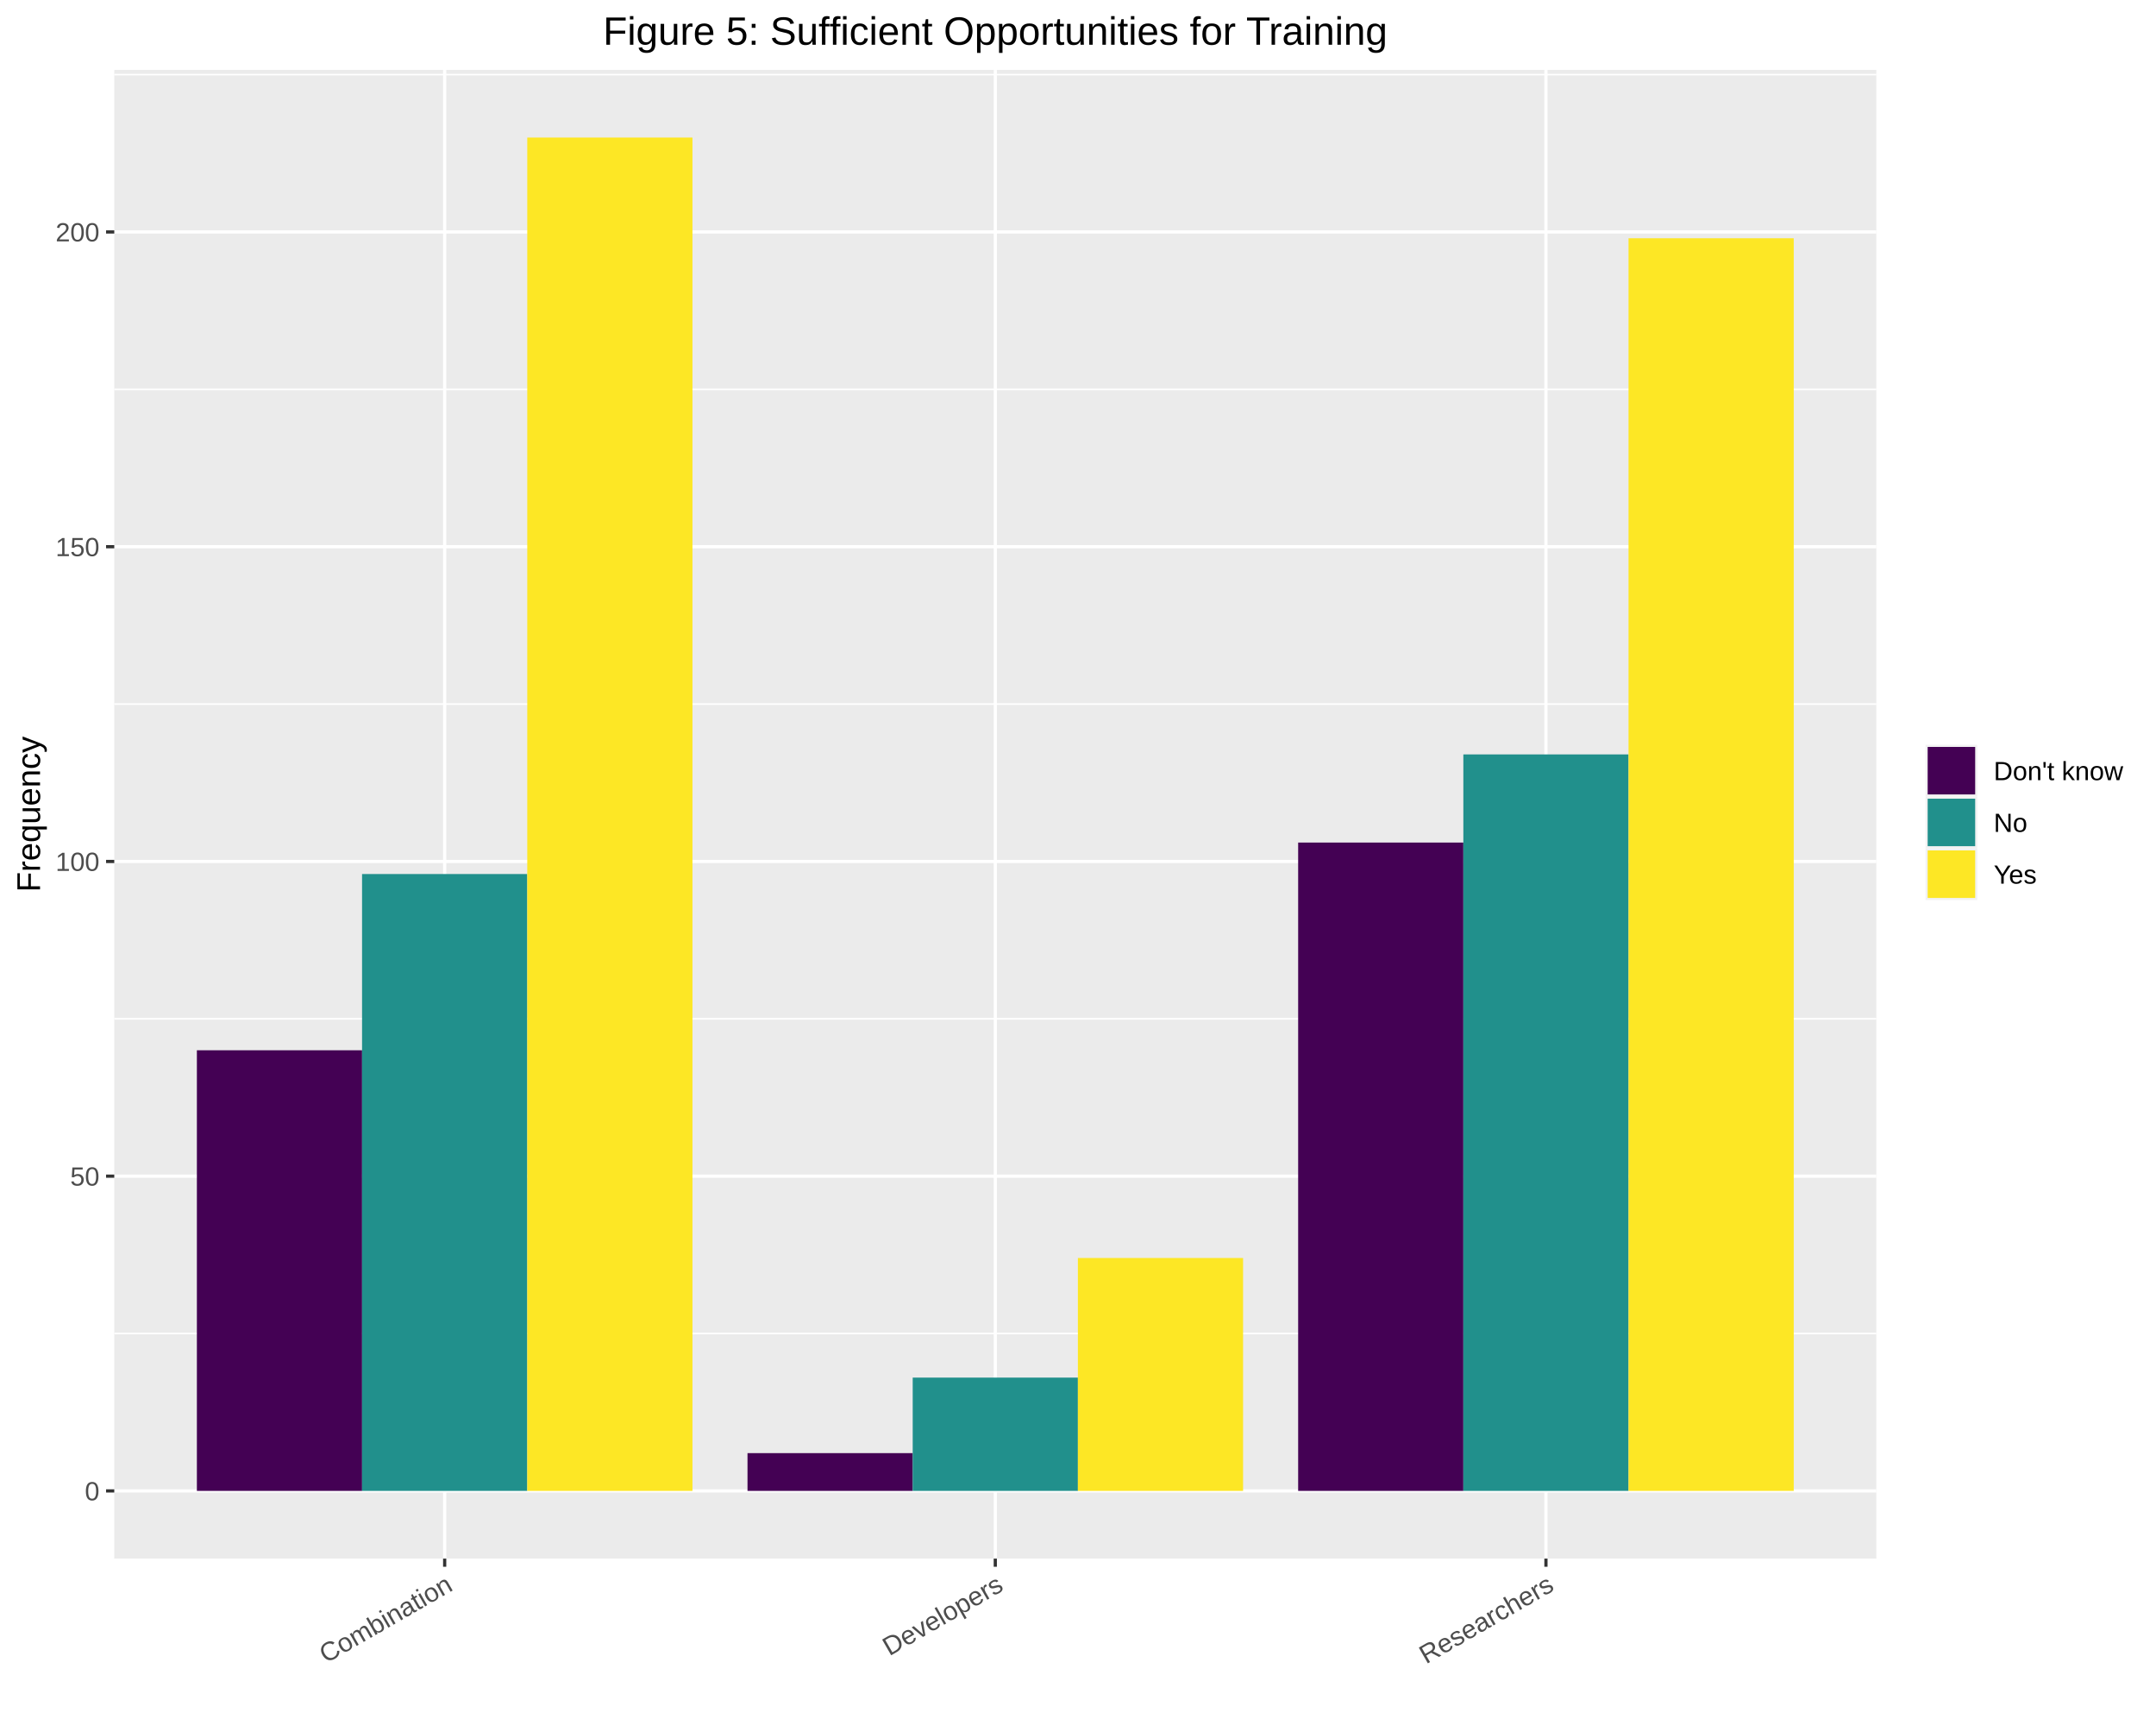
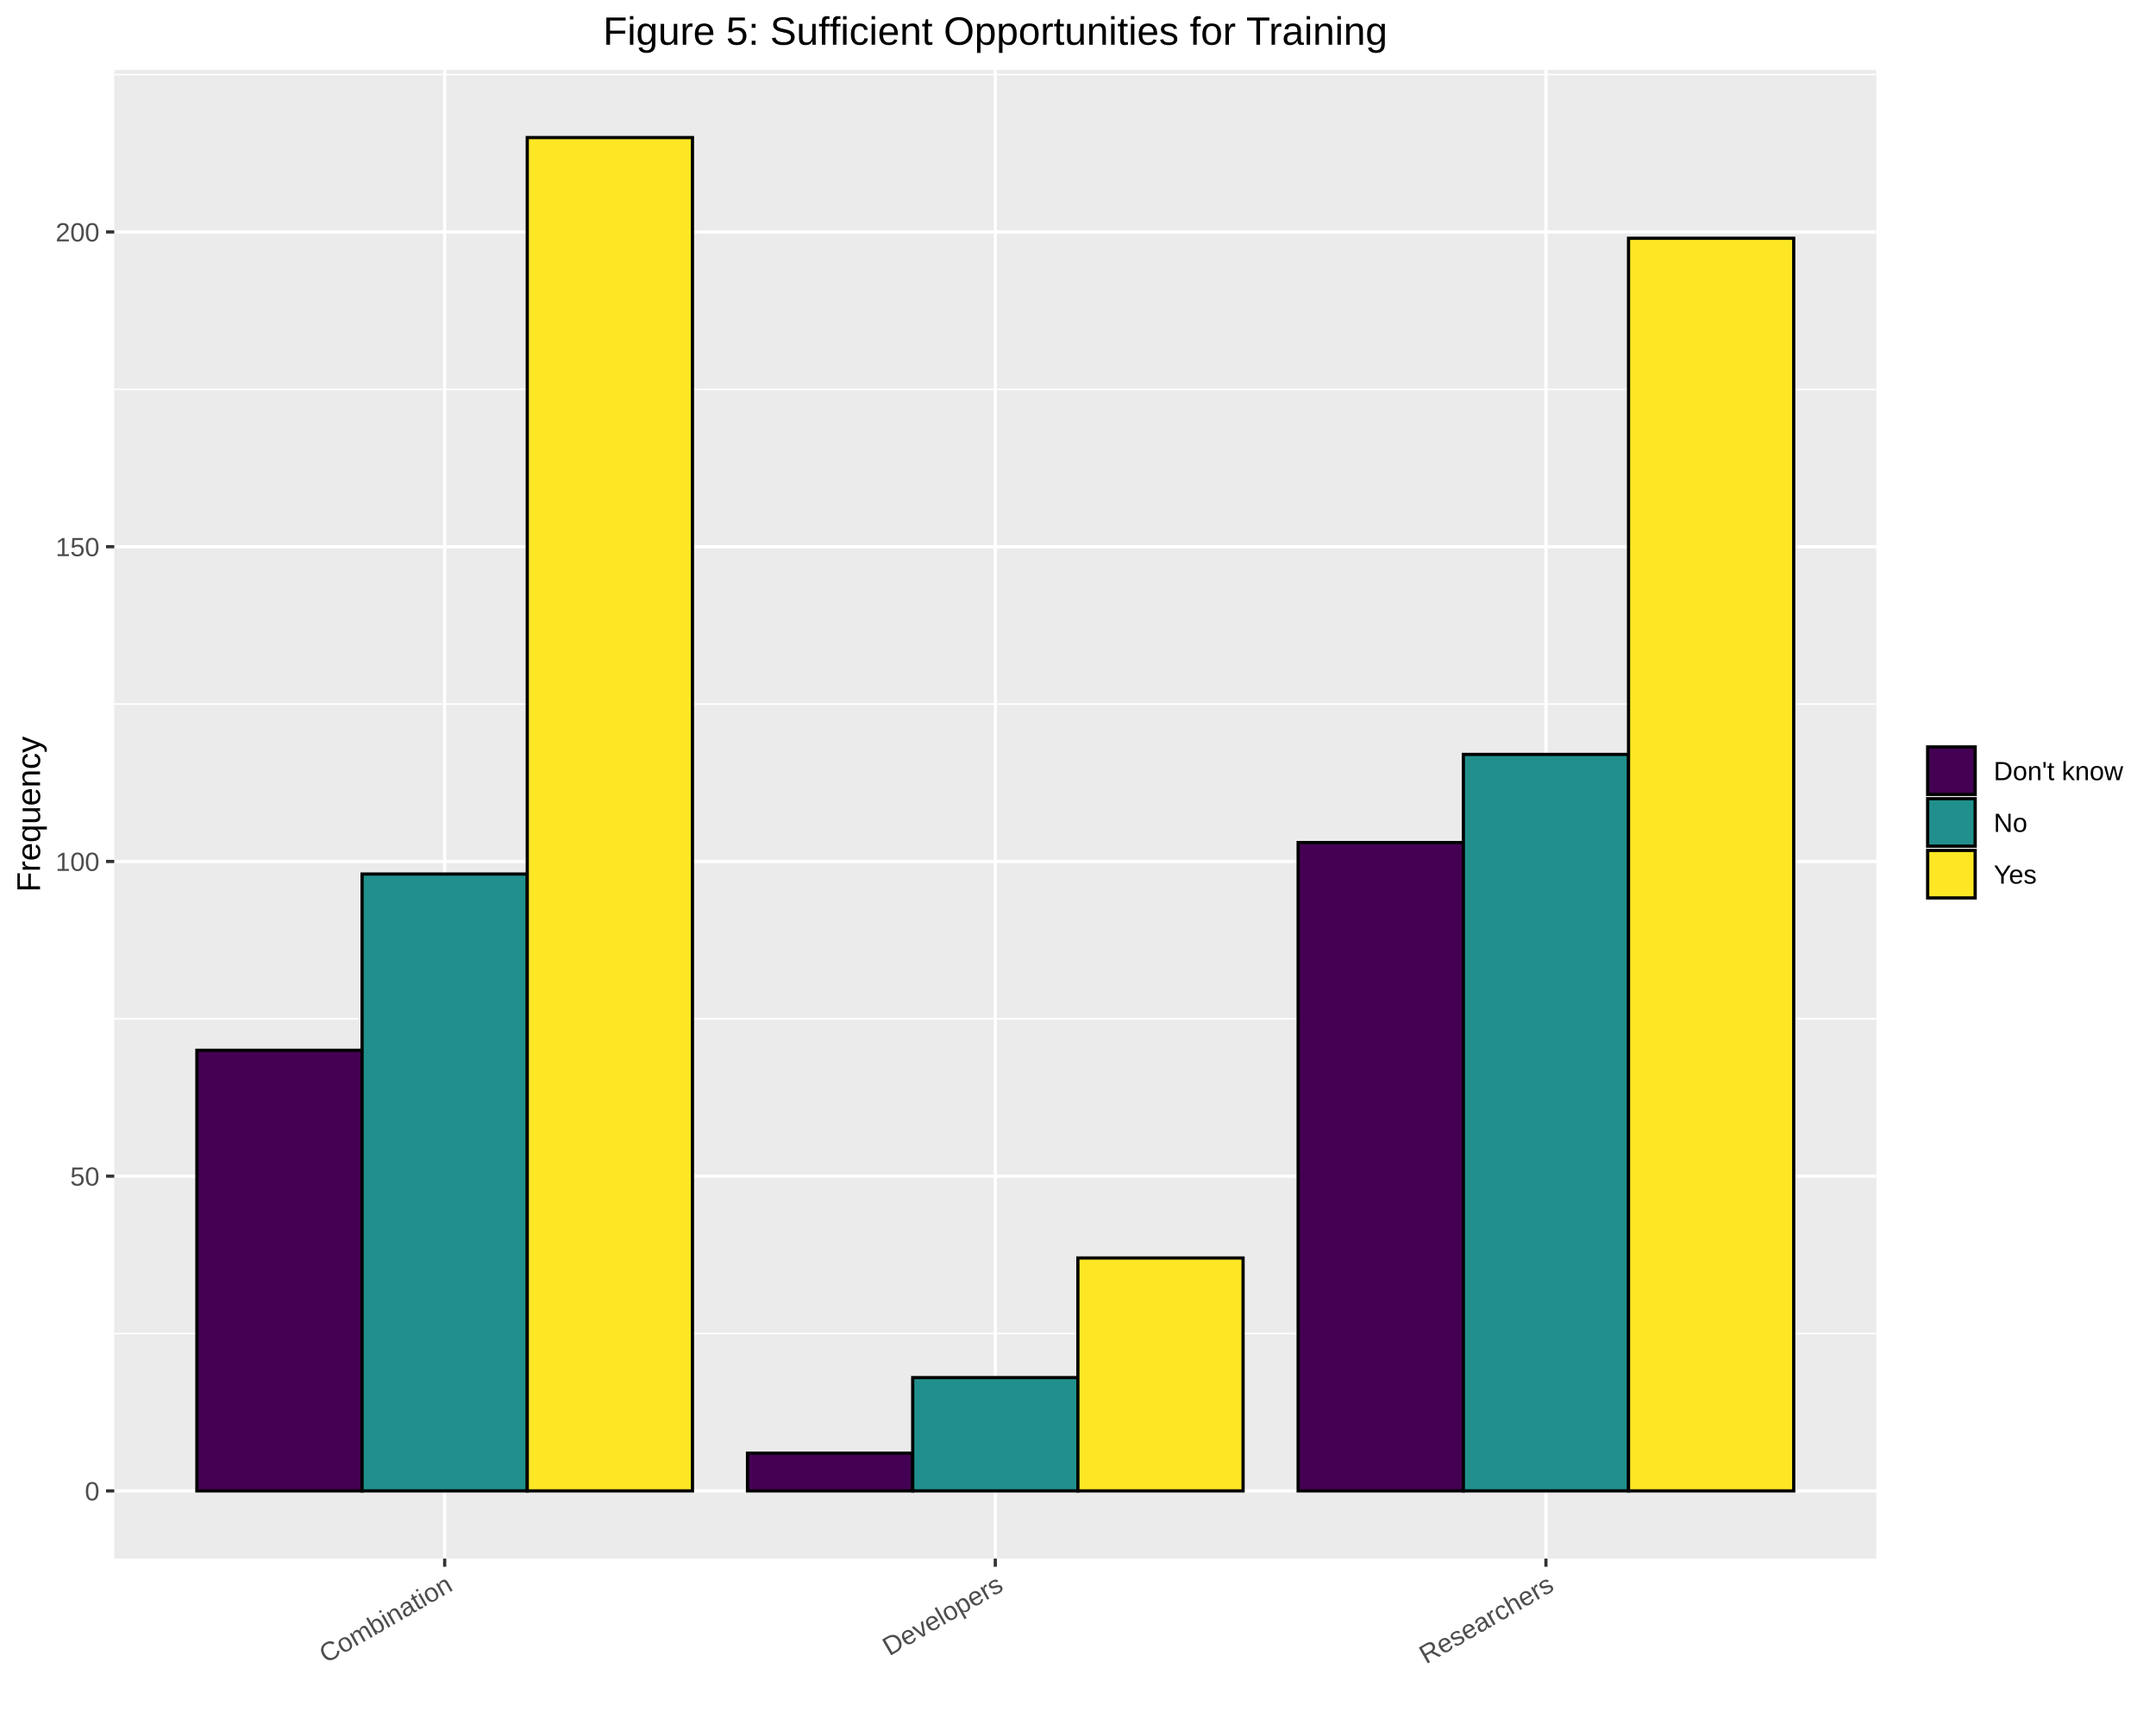
<svg xmlns="http://www.w3.org/2000/svg" class="svglite" width="720.00pt" height="576.00pt" viewBox="0 0 720.00 576.00">
  <defs>
    <style type="text/css">
    .svglite line, .svglite polyline, .svglite polygon, .svglite path, .svglite rect, .svglite circle {
      fill: none;
      stroke: #000000;
      stroke-linecap: round;
      stroke-linejoin: round;
      stroke-miterlimit: 10.00;
    }
    .svglite text {
      white-space: pre;
    }
  </style>
  </defs>
  <rect width="100%" height="100%" style="stroke: none; fill: #FFFFFF;" />
  <defs>
    <clipPath id="cpMC4wMHw3MjAuMDB8MC4wMHw1NzYuMDA=">
      <rect x="0.00" y="0.00" width="720.00" height="576.00" />
    </clipPath>
  </defs>
  <g clip-path="url(#cpMC4wMHw3MjAuMDB8MC4wMHw1NzYuMDA=)">
    <rect x="0.00" y="0.00" width="720.00" height="576.00" style="stroke-width: 1.07; stroke: #FFFFFF; fill: #FFFFFF;" />
  </g>
  <defs>
    <clipPath id="cpMzguMTZ8NjI2LjYwfDIzLjM0fDUyMC40Mw==">
      <rect x="38.16" y="23.34" width="588.44" height="497.09" />
    </clipPath>
  </defs>
  <g clip-path="url(#cpMzguMTZ8NjI2LjYwfDIzLjM0fDUyMC40Mw==)">
    <rect x="38.16" y="23.34" width="588.44" height="497.09" style="stroke-width: 1.07; stroke: none; fill: #EBEBEB;" />
    <polyline points="38.16,445.29 626.60,445.29 " style="stroke-width: 0.53; stroke: #FFFFFF; stroke-linecap: butt;" />
    <polyline points="38.16,340.19 626.60,340.19 " style="stroke-width: 0.53; stroke: #FFFFFF; stroke-linecap: butt;" />
    <polyline points="38.16,235.10 626.60,235.10 " style="stroke-width: 0.53; stroke: #FFFFFF; stroke-linecap: butt;" />
    <polyline points="38.16,130.01 626.60,130.01 " style="stroke-width: 0.53; stroke: #FFFFFF; stroke-linecap: butt;" />
    <polyline points="38.16,24.91 626.60,24.91 " style="stroke-width: 0.53; stroke: #FFFFFF; stroke-linecap: butt;" />
    <polyline points="38.16,497.83 626.60,497.83 " style="stroke-width: 1.07; stroke: #FFFFFF; stroke-linecap: butt;" />
    <polyline points="38.16,392.74 626.60,392.74 " style="stroke-width: 1.07; stroke: #FFFFFF; stroke-linecap: butt;" />
    <polyline points="38.16,287.65 626.60,287.65 " style="stroke-width: 1.07; stroke: #FFFFFF; stroke-linecap: butt;" />
    <polyline points="38.16,182.55 626.60,182.55 " style="stroke-width: 1.07; stroke: #FFFFFF; stroke-linecap: butt;" />
    <polyline points="38.16,77.46 626.60,77.46 " style="stroke-width: 1.07; stroke: #FFFFFF; stroke-linecap: butt;" />
    <polyline points="148.50,520.43 148.50,23.34 " style="stroke-width: 1.07; stroke: #FFFFFF; stroke-linecap: butt;" />
    <polyline points="332.38,520.43 332.38,23.34 " style="stroke-width: 1.07; stroke: #FFFFFF; stroke-linecap: butt;" />
    <polyline points="516.27,520.43 516.27,23.34 " style="stroke-width: 1.07; stroke: #FFFFFF; stroke-linecap: butt;" />
-     <rect x="65.75" y="350.70" width="55.17" height="147.13" style="stroke-width: 1.07; stroke: none; stroke-linecap: square; stroke-linejoin: miter; fill: #440154;" />
-     <rect x="120.91" y="291.85" width="55.17" height="205.98" style="stroke-width: 1.07; stroke: none; stroke-linecap: square; stroke-linejoin: miter; fill: #21908C;" />
-     <rect x="176.08" y="45.93" width="55.17" height="451.90" style="stroke-width: 1.07; stroke: none; stroke-linecap: square; stroke-linejoin: miter; fill: #FDE725;" />
-     <rect x="249.63" y="485.22" width="55.17" height="12.61" style="stroke-width: 1.07; stroke: none; stroke-linecap: square; stroke-linejoin: miter; fill: #440154;" />
-     <rect x="304.80" y="460.00" width="55.17" height="37.83" style="stroke-width: 1.07; stroke: none; stroke-linecap: square; stroke-linejoin: miter; fill: #21908C;" />
-     <rect x="359.96" y="420.06" width="55.17" height="77.77" style="stroke-width: 1.07; stroke: none; stroke-linecap: square; stroke-linejoin: miter; fill: #FDE725;" />
-     <rect x="433.52" y="281.34" width="55.17" height="216.49" style="stroke-width: 1.07; stroke: none; stroke-linecap: square; stroke-linejoin: miter; fill: #440154;" />
-     <rect x="488.69" y="251.91" width="55.17" height="245.92" style="stroke-width: 1.07; stroke: none; stroke-linecap: square; stroke-linejoin: miter; fill: #21908C;" />
-     <rect x="543.85" y="79.56" width="55.17" height="418.27" style="stroke-width: 1.07; stroke: none; stroke-linecap: square; stroke-linejoin: miter; fill: #FDE725;" />
+     <rect x="65.75" y="350.70" width="55.17" height="147.13" style="stroke-width: 1.07; stroke-linecap: square; stroke-linejoin: miter; fill: #440154;" />
+     <rect x="120.91" y="291.85" width="55.17" height="205.98" style="stroke-width: 1.07; stroke-linecap: square; stroke-linejoin: miter; fill: #21908C;" />
+     <rect x="176.08" y="45.93" width="55.17" height="451.90" style="stroke-width: 1.07; stroke-linecap: square; stroke-linejoin: miter; fill: #FDE725;" />
+     <rect x="249.63" y="485.22" width="55.17" height="12.61" style="stroke-width: 1.07; stroke-linecap: square; stroke-linejoin: miter; fill: #440154;" />
+     <rect x="304.80" y="460.00" width="55.17" height="37.83" style="stroke-width: 1.07; stroke-linecap: square; stroke-linejoin: miter; fill: #21908C;" />
+     <rect x="359.96" y="420.06" width="55.17" height="77.77" style="stroke-width: 1.07; stroke-linecap: square; stroke-linejoin: miter; fill: #FDE725;" />
+     <rect x="433.52" y="281.34" width="55.17" height="216.49" style="stroke-width: 1.07; stroke-linecap: square; stroke-linejoin: miter; fill: #440154;" />
+     <rect x="488.69" y="251.91" width="55.17" height="245.92" style="stroke-width: 1.07; stroke-linecap: square; stroke-linejoin: miter; fill: #21908C;" />
+     <rect x="543.85" y="79.56" width="55.17" height="418.27" style="stroke-width: 1.07; stroke-linecap: square; stroke-linejoin: miter; fill: #FDE725;" />
  </g>
  <g clip-path="url(#cpMC4wMHw3MjAuMDB8MC4wMHw1NzYuMDA=)">
    <text x="33.23" y="500.99" text-anchor="end" style="font-size: 8.80px;fill: #4D4D4D; font-family: &quot;Arial&quot;;" textLength="4.90px" lengthAdjust="spacingAndGlyphs">0</text>
    <text x="33.23" y="395.89" text-anchor="end" style="font-size: 8.80px;fill: #4D4D4D; font-family: &quot;Arial&quot;;" textLength="9.79px" lengthAdjust="spacingAndGlyphs">50</text>
    <text x="33.23" y="290.80" text-anchor="end" style="font-size: 8.80px;fill: #4D4D4D; font-family: &quot;Arial&quot;;" textLength="14.69px" lengthAdjust="spacingAndGlyphs">100</text>
    <text x="33.23" y="185.71" text-anchor="end" style="font-size: 8.80px;fill: #4D4D4D; font-family: &quot;Arial&quot;;" textLength="14.69px" lengthAdjust="spacingAndGlyphs">150</text>
    <text x="33.23" y="80.61" text-anchor="end" style="font-size: 8.80px;fill: #4D4D4D; font-family: &quot;Arial&quot;;" textLength="14.69px" lengthAdjust="spacingAndGlyphs">200</text>
    <polyline points="35.42,497.83 38.16,497.83 " style="stroke-width: 1.07; stroke: #333333; stroke-linecap: butt;" />
    <polyline points="35.42,392.74 38.16,392.74 " style="stroke-width: 1.07; stroke: #333333; stroke-linecap: butt;" />
    <polyline points="35.42,287.65 38.16,287.65 " style="stroke-width: 1.07; stroke: #333333; stroke-linecap: butt;" />
    <polyline points="35.42,182.55 38.16,182.55 " style="stroke-width: 1.07; stroke: #333333; stroke-linecap: butt;" />
    <polyline points="35.42,77.46 38.16,77.46 " style="stroke-width: 1.07; stroke: #333333; stroke-linecap: butt;" />
    <polyline points="148.50,523.17 148.50,520.43 " style="stroke-width: 1.07; stroke: #333333; stroke-linecap: butt;" />
    <polyline points="332.38,523.17 332.38,520.43 " style="stroke-width: 1.07; stroke: #333333; stroke-linecap: butt;" />
    <polyline points="516.27,523.17 516.27,520.43 " style="stroke-width: 1.07; stroke: #333333; stroke-linecap: butt;" />
    <text transform="translate(151.65,530.82) rotate(-30)" text-anchor="end" style="font-size: 8.80px;fill: #4D4D4D; font-family: &quot;Arial&quot;;" textLength="49.40px" lengthAdjust="spacingAndGlyphs">Combination</text>
    <text transform="translate(335.54,530.82) rotate(-30)" text-anchor="end" style="font-size: 8.80px;fill: #4D4D4D; font-family: &quot;Arial&quot;;" textLength="44.51px" lengthAdjust="spacingAndGlyphs">Developers</text>
    <text transform="translate(519.42,530.82) rotate(-30)" text-anchor="end" style="font-size: 8.80px;fill: #4D4D4D; font-family: &quot;Arial&quot;;" textLength="49.89px" lengthAdjust="spacingAndGlyphs">Researchers</text>
    <text transform="translate(13.37,271.88) rotate(-90)" text-anchor="middle" style="font-size: 11.00px; font-family: &quot;Arial&quot;;" textLength="51.98px" lengthAdjust="spacingAndGlyphs">Frequency</text>
    <rect x="637.56" y="237.74" width="76.96" height="68.28" style="stroke-width: 1.07; stroke: none; fill: #FFFFFF;" />
    <rect x="643.04" y="248.70" width="17.28" height="17.28" style="stroke-width: 1.07; stroke: none; fill: #F2F2F2;" />
-     <rect x="643.75" y="249.41" width="15.86" height="15.86" style="stroke-width: 1.07; stroke: none; stroke-linecap: square; stroke-linejoin: miter; fill: #440154;" />
+     <rect x="643.75" y="249.41" width="15.86" height="15.86" style="stroke-width: 1.07; stroke-linecap: square; stroke-linejoin: miter; fill: #440154;" />
    <rect x="643.04" y="265.98" width="17.28" height="17.28" style="stroke-width: 1.07; stroke: none; fill: #F2F2F2;" />
-     <rect x="643.75" y="266.69" width="15.86" height="15.86" style="stroke-width: 1.07; stroke: none; stroke-linecap: square; stroke-linejoin: miter; fill: #21908C;" />
+     <rect x="643.75" y="266.69" width="15.86" height="15.86" style="stroke-width: 1.07; stroke-linecap: square; stroke-linejoin: miter; fill: #21908C;" />
    <rect x="643.04" y="283.26" width="17.28" height="17.28" style="stroke-width: 1.07; stroke: none; fill: #F2F2F2;" />
-     <rect x="643.75" y="283.97" width="15.86" height="15.86" style="stroke-width: 1.07; stroke: none; stroke-linecap: square; stroke-linejoin: miter; fill: #FDE725;" />
+     <rect x="643.75" y="283.97" width="15.86" height="15.86" style="stroke-width: 1.07; stroke-linecap: square; stroke-linejoin: miter; fill: #FDE725;" />
    <text x="665.80" y="260.50" style="font-size: 8.80px; font-family: &quot;Arial&quot;;" textLength="43.24px" lengthAdjust="spacingAndGlyphs">Don't know</text>
    <text x="665.80" y="277.78" style="font-size: 8.80px; font-family: &quot;Arial&quot;;" textLength="11.25px" lengthAdjust="spacingAndGlyphs">No</text>
    <text x="665.80" y="295.06" style="font-size: 8.80px; font-family: &quot;Arial&quot;;" textLength="15.16px" lengthAdjust="spacingAndGlyphs">Yes</text>
    <text x="332.38" y="14.94" text-anchor="middle" style="font-size: 13.20px; font-family: &quot;Arial&quot;;" textLength="262.48px" lengthAdjust="spacingAndGlyphs">Figure 5: Sufﬁcient Opportunities for Training</text>
  </g>
</svg>
